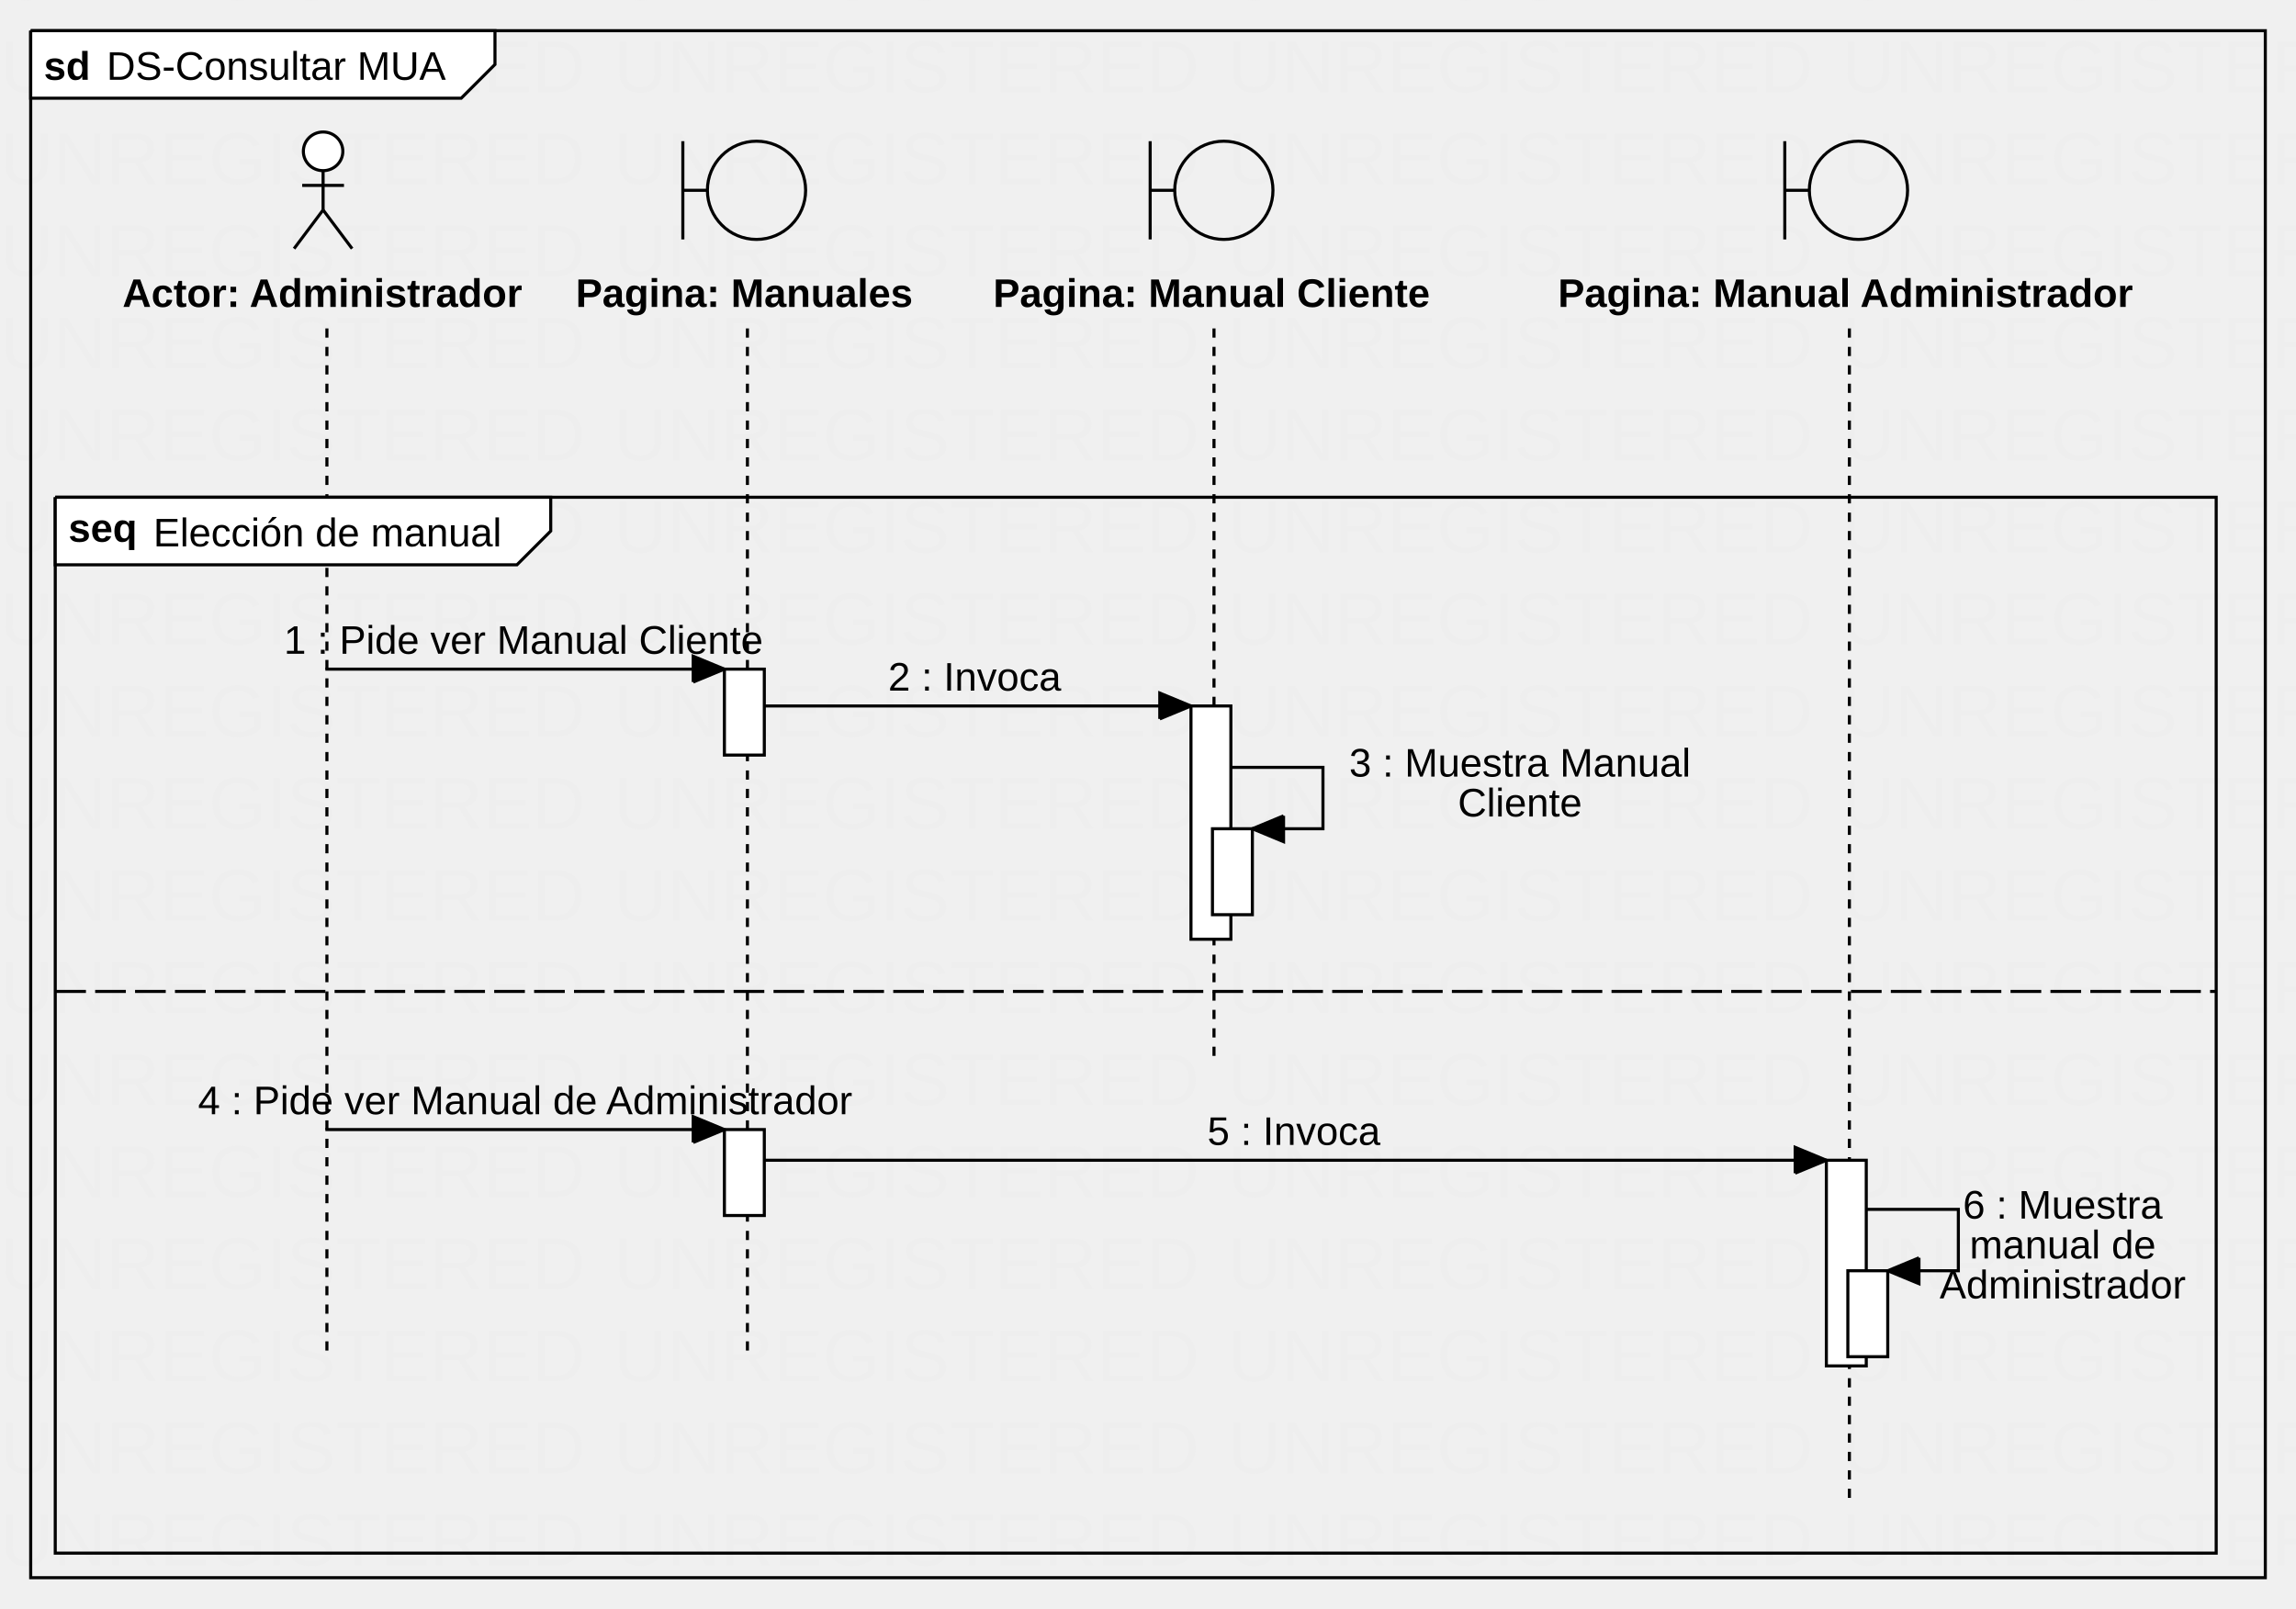
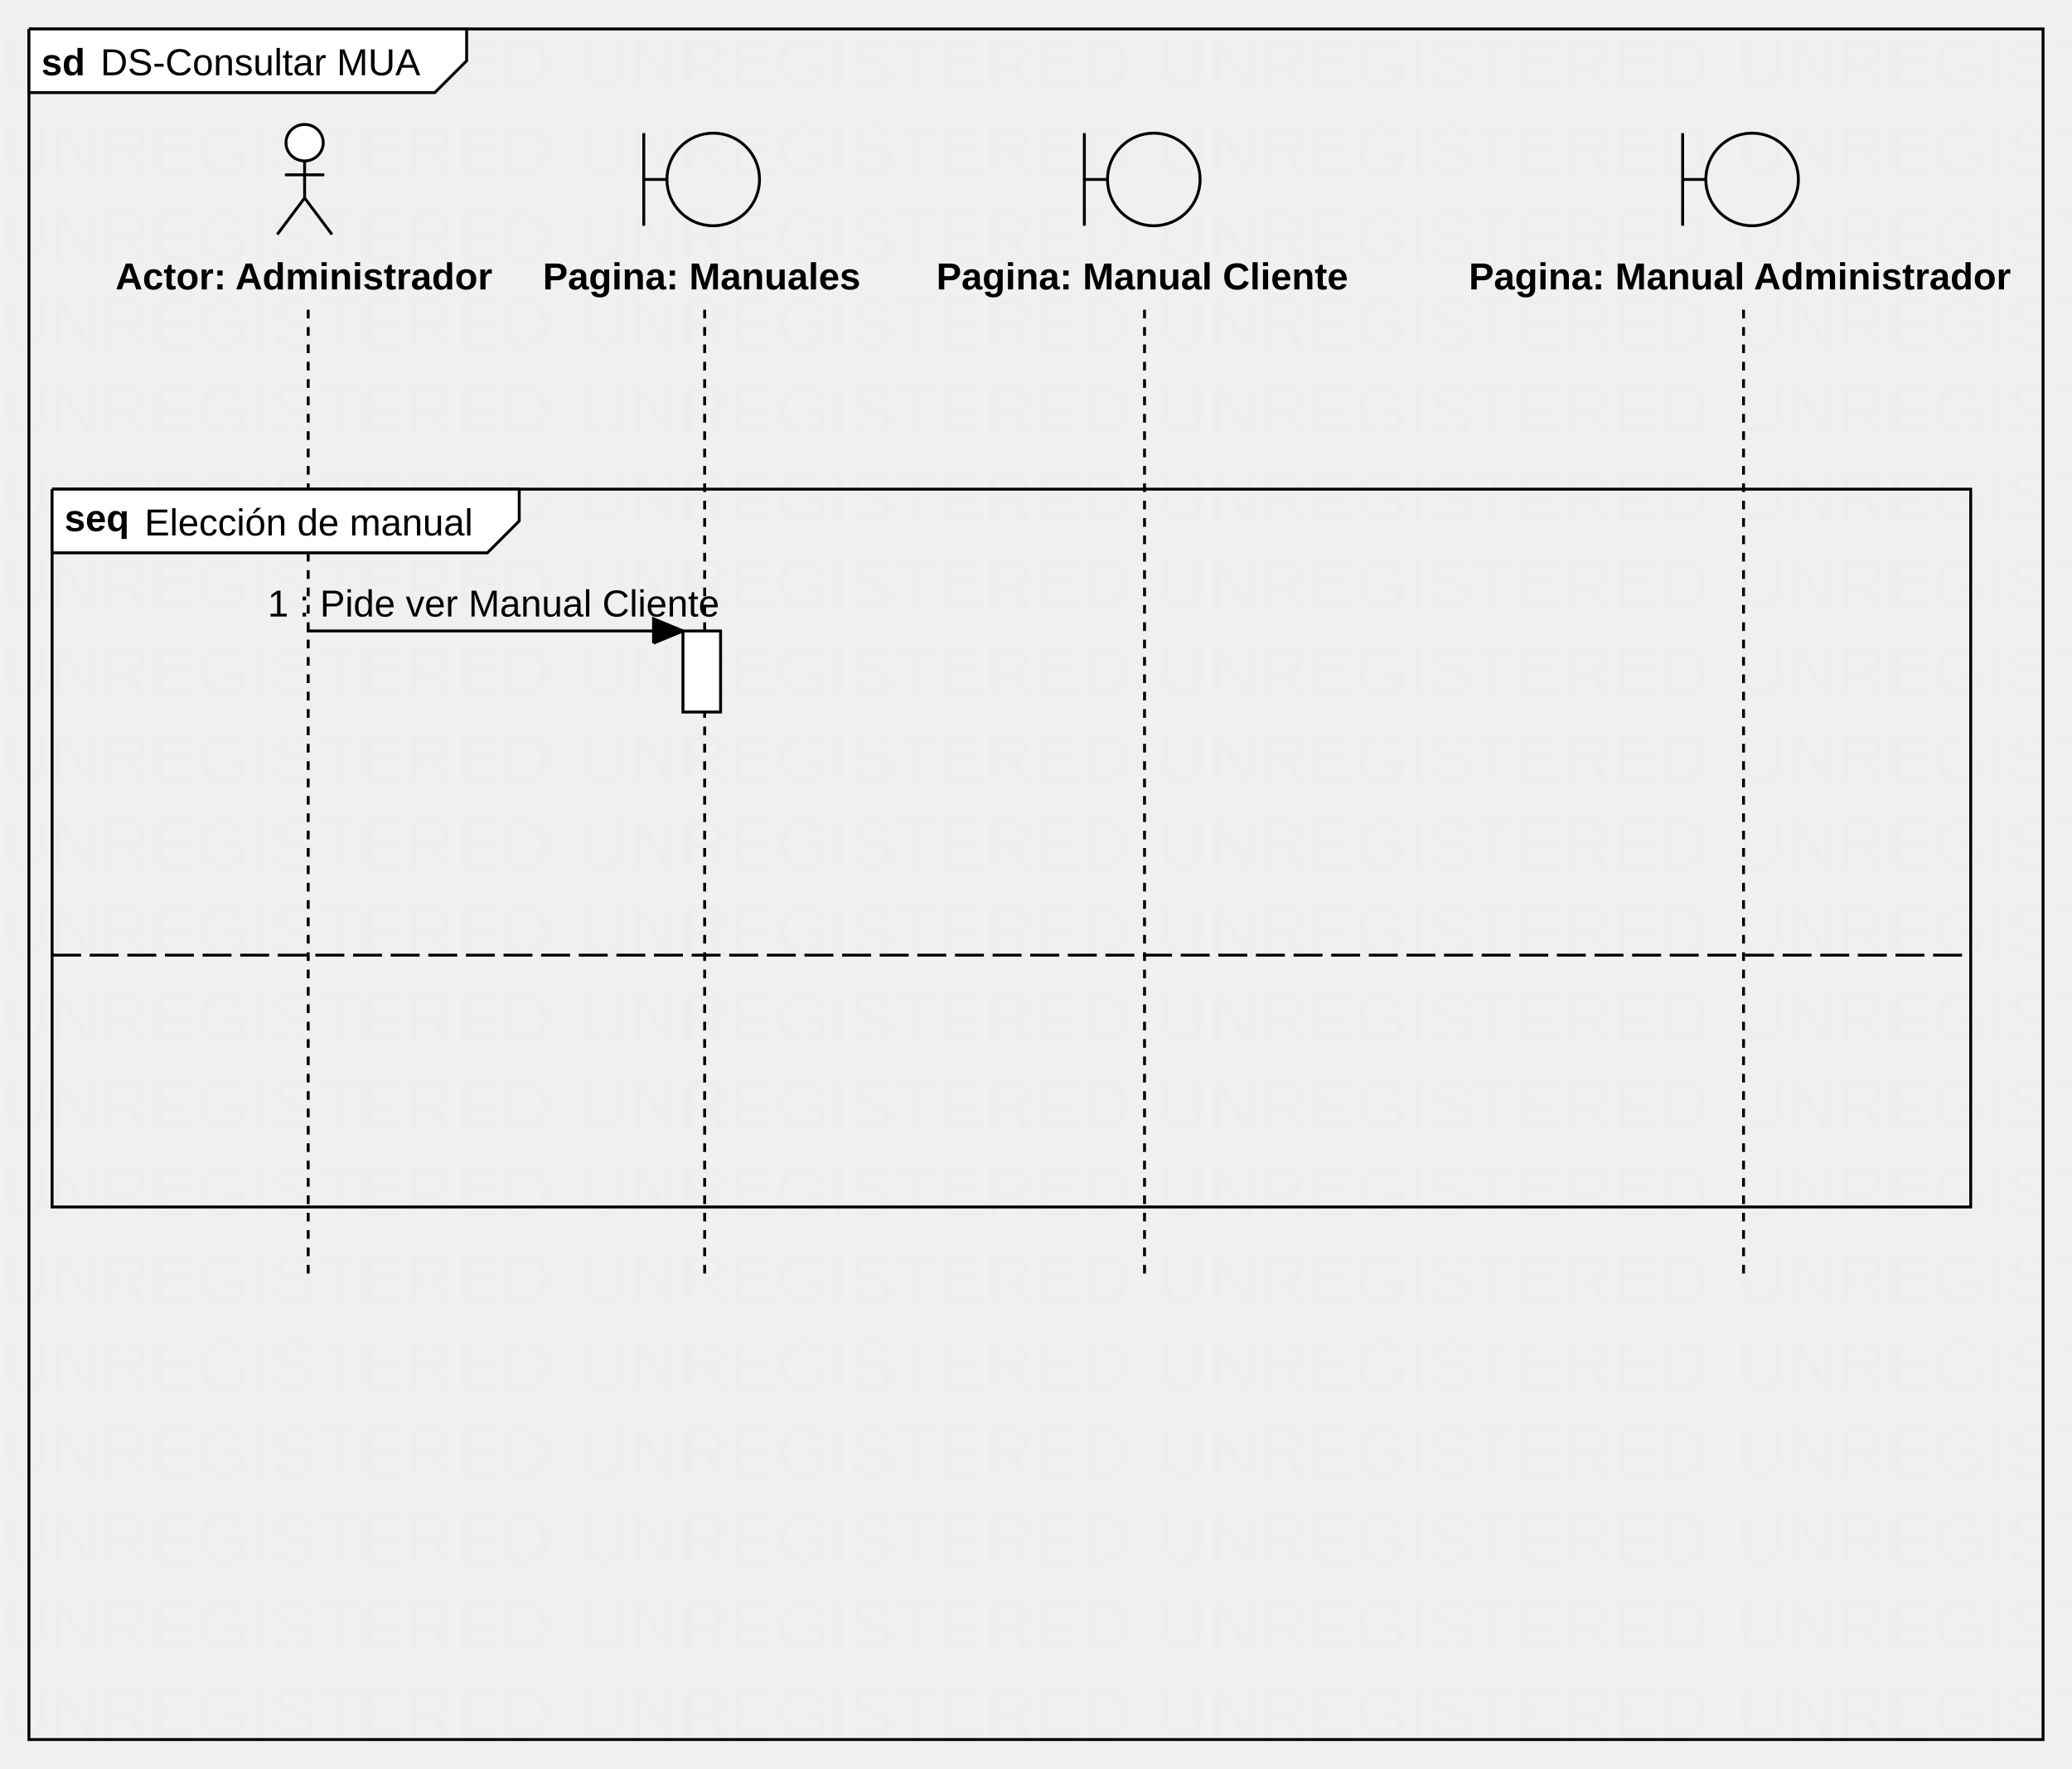
- <svg xmlns="http://www.w3.org/2000/svg" version="1.1" width="748" height="524">
+ <svg xmlns="http://www.w3.org/2000/svg" version="1.1" width="716" height="611">
  <defs />
  <g>
    <text fill="#eeeeee" stroke="none" font-family="Arial" font-size="24px" font-style="normal" font-weight="normal" text-decoration="none" x="0" y="0">UNREGISTERED</text>
    <text fill="#eeeeee" stroke="none" font-family="Arial" font-size="24px" font-style="normal" font-weight="normal" text-decoration="none" x="0" y="30">UNREGISTERED</text>
    <text fill="#eeeeee" stroke="none" font-family="Arial" font-size="24px" font-style="normal" font-weight="normal" text-decoration="none" x="0" y="60">UNREGISTERED</text>
    <text fill="#eeeeee" stroke="none" font-family="Arial" font-size="24px" font-style="normal" font-weight="normal" text-decoration="none" x="0" y="90">UNREGISTERED</text>
    <text fill="#eeeeee" stroke="none" font-family="Arial" font-size="24px" font-style="normal" font-weight="normal" text-decoration="none" x="0" y="120">UNREGISTERED</text>
    <text fill="#eeeeee" stroke="none" font-family="Arial" font-size="24px" font-style="normal" font-weight="normal" text-decoration="none" x="0" y="150">UNREGISTERED</text>
    <text fill="#eeeeee" stroke="none" font-family="Arial" font-size="24px" font-style="normal" font-weight="normal" text-decoration="none" x="0" y="180">UNREGISTERED</text>
    <text fill="#eeeeee" stroke="none" font-family="Arial" font-size="24px" font-style="normal" font-weight="normal" text-decoration="none" x="0" y="210">UNREGISTERED</text>
    <text fill="#eeeeee" stroke="none" font-family="Arial" font-size="24px" font-style="normal" font-weight="normal" text-decoration="none" x="0" y="240">UNREGISTERED</text>
    <text fill="#eeeeee" stroke="none" font-family="Arial" font-size="24px" font-style="normal" font-weight="normal" text-decoration="none" x="0" y="270">UNREGISTERED</text>
    <text fill="#eeeeee" stroke="none" font-family="Arial" font-size="24px" font-style="normal" font-weight="normal" text-decoration="none" x="0" y="300">UNREGISTERED</text>
    <text fill="#eeeeee" stroke="none" font-family="Arial" font-size="24px" font-style="normal" font-weight="normal" text-decoration="none" x="0" y="330">UNREGISTERED</text>
    <text fill="#eeeeee" stroke="none" font-family="Arial" font-size="24px" font-style="normal" font-weight="normal" text-decoration="none" x="0" y="360">UNREGISTERED</text>
    <text fill="#eeeeee" stroke="none" font-family="Arial" font-size="24px" font-style="normal" font-weight="normal" text-decoration="none" x="0" y="390">UNREGISTERED</text>
    <text fill="#eeeeee" stroke="none" font-family="Arial" font-size="24px" font-style="normal" font-weight="normal" text-decoration="none" x="0" y="420">UNREGISTERED</text>
    <text fill="#eeeeee" stroke="none" font-family="Arial" font-size="24px" font-style="normal" font-weight="normal" text-decoration="none" x="0" y="450">UNREGISTERED</text>
    <text fill="#eeeeee" stroke="none" font-family="Arial" font-size="24px" font-style="normal" font-weight="normal" text-decoration="none" x="0" y="480">UNREGISTERED</text>
    <text fill="#eeeeee" stroke="none" font-family="Arial" font-size="24px" font-style="normal" font-weight="normal" text-decoration="none" x="0" y="510">UNREGISTERED</text>
+     <text fill="#eeeeee" stroke="none" font-family="Arial" font-size="24px" font-style="normal" font-weight="normal" text-decoration="none" x="0" y="540">UNREGISTERED</text>
+     <text fill="#eeeeee" stroke="none" font-family="Arial" font-size="24px" font-style="normal" font-weight="normal" text-decoration="none" x="0" y="570">UNREGISTERED</text>
+     <text fill="#eeeeee" stroke="none" font-family="Arial" font-size="24px" font-style="normal" font-weight="normal" text-decoration="none" x="0" y="600">UNREGISTERED</text>
    <text fill="#eeeeee" stroke="none" font-family="Arial" font-size="24px" font-style="normal" font-weight="normal" text-decoration="none" x="200" y="0">UNREGISTERED</text>
    <text fill="#eeeeee" stroke="none" font-family="Arial" font-size="24px" font-style="normal" font-weight="normal" text-decoration="none" x="200" y="30">UNREGISTERED</text>
    <text fill="#eeeeee" stroke="none" font-family="Arial" font-size="24px" font-style="normal" font-weight="normal" text-decoration="none" x="200" y="60">UNREGISTERED</text>
    <text fill="#eeeeee" stroke="none" font-family="Arial" font-size="24px" font-style="normal" font-weight="normal" text-decoration="none" x="200" y="90">UNREGISTERED</text>
    <text fill="#eeeeee" stroke="none" font-family="Arial" font-size="24px" font-style="normal" font-weight="normal" text-decoration="none" x="200" y="120">UNREGISTERED</text>
    <text fill="#eeeeee" stroke="none" font-family="Arial" font-size="24px" font-style="normal" font-weight="normal" text-decoration="none" x="200" y="150">UNREGISTERED</text>
    <text fill="#eeeeee" stroke="none" font-family="Arial" font-size="24px" font-style="normal" font-weight="normal" text-decoration="none" x="200" y="180">UNREGISTERED</text>
    <text fill="#eeeeee" stroke="none" font-family="Arial" font-size="24px" font-style="normal" font-weight="normal" text-decoration="none" x="200" y="210">UNREGISTERED</text>
    <text fill="#eeeeee" stroke="none" font-family="Arial" font-size="24px" font-style="normal" font-weight="normal" text-decoration="none" x="200" y="240">UNREGISTERED</text>
    <text fill="#eeeeee" stroke="none" font-family="Arial" font-size="24px" font-style="normal" font-weight="normal" text-decoration="none" x="200" y="270">UNREGISTERED</text>
    <text fill="#eeeeee" stroke="none" font-family="Arial" font-size="24px" font-style="normal" font-weight="normal" text-decoration="none" x="200" y="300">UNREGISTERED</text>
    <text fill="#eeeeee" stroke="none" font-family="Arial" font-size="24px" font-style="normal" font-weight="normal" text-decoration="none" x="200" y="330">UNREGISTERED</text>
    <text fill="#eeeeee" stroke="none" font-family="Arial" font-size="24px" font-style="normal" font-weight="normal" text-decoration="none" x="200" y="360">UNREGISTERED</text>
    <text fill="#eeeeee" stroke="none" font-family="Arial" font-size="24px" font-style="normal" font-weight="normal" text-decoration="none" x="200" y="390">UNREGISTERED</text>
    <text fill="#eeeeee" stroke="none" font-family="Arial" font-size="24px" font-style="normal" font-weight="normal" text-decoration="none" x="200" y="420">UNREGISTERED</text>
    <text fill="#eeeeee" stroke="none" font-family="Arial" font-size="24px" font-style="normal" font-weight="normal" text-decoration="none" x="200" y="450">UNREGISTERED</text>
    <text fill="#eeeeee" stroke="none" font-family="Arial" font-size="24px" font-style="normal" font-weight="normal" text-decoration="none" x="200" y="480">UNREGISTERED</text>
    <text fill="#eeeeee" stroke="none" font-family="Arial" font-size="24px" font-style="normal" font-weight="normal" text-decoration="none" x="200" y="510">UNREGISTERED</text>
+     <text fill="#eeeeee" stroke="none" font-family="Arial" font-size="24px" font-style="normal" font-weight="normal" text-decoration="none" x="200" y="540">UNREGISTERED</text>
+     <text fill="#eeeeee" stroke="none" font-family="Arial" font-size="24px" font-style="normal" font-weight="normal" text-decoration="none" x="200" y="570">UNREGISTERED</text>
+     <text fill="#eeeeee" stroke="none" font-family="Arial" font-size="24px" font-style="normal" font-weight="normal" text-decoration="none" x="200" y="600">UNREGISTERED</text>
    <text fill="#eeeeee" stroke="none" font-family="Arial" font-size="24px" font-style="normal" font-weight="normal" text-decoration="none" x="400" y="0">UNREGISTERED</text>
    <text fill="#eeeeee" stroke="none" font-family="Arial" font-size="24px" font-style="normal" font-weight="normal" text-decoration="none" x="400" y="30">UNREGISTERED</text>
    <text fill="#eeeeee" stroke="none" font-family="Arial" font-size="24px" font-style="normal" font-weight="normal" text-decoration="none" x="400" y="60">UNREGISTERED</text>
    <text fill="#eeeeee" stroke="none" font-family="Arial" font-size="24px" font-style="normal" font-weight="normal" text-decoration="none" x="400" y="90">UNREGISTERED</text>
    <text fill="#eeeeee" stroke="none" font-family="Arial" font-size="24px" font-style="normal" font-weight="normal" text-decoration="none" x="400" y="120">UNREGISTERED</text>
    <text fill="#eeeeee" stroke="none" font-family="Arial" font-size="24px" font-style="normal" font-weight="normal" text-decoration="none" x="400" y="150">UNREGISTERED</text>
    <text fill="#eeeeee" stroke="none" font-family="Arial" font-size="24px" font-style="normal" font-weight="normal" text-decoration="none" x="400" y="180">UNREGISTERED</text>
    <text fill="#eeeeee" stroke="none" font-family="Arial" font-size="24px" font-style="normal" font-weight="normal" text-decoration="none" x="400" y="210">UNREGISTERED</text>
    <text fill="#eeeeee" stroke="none" font-family="Arial" font-size="24px" font-style="normal" font-weight="normal" text-decoration="none" x="400" y="240">UNREGISTERED</text>
    <text fill="#eeeeee" stroke="none" font-family="Arial" font-size="24px" font-style="normal" font-weight="normal" text-decoration="none" x="400" y="270">UNREGISTERED</text>
    <text fill="#eeeeee" stroke="none" font-family="Arial" font-size="24px" font-style="normal" font-weight="normal" text-decoration="none" x="400" y="300">UNREGISTERED</text>
    <text fill="#eeeeee" stroke="none" font-family="Arial" font-size="24px" font-style="normal" font-weight="normal" text-decoration="none" x="400" y="330">UNREGISTERED</text>
    <text fill="#eeeeee" stroke="none" font-family="Arial" font-size="24px" font-style="normal" font-weight="normal" text-decoration="none" x="400" y="360">UNREGISTERED</text>
    <text fill="#eeeeee" stroke="none" font-family="Arial" font-size="24px" font-style="normal" font-weight="normal" text-decoration="none" x="400" y="390">UNREGISTERED</text>
    <text fill="#eeeeee" stroke="none" font-family="Arial" font-size="24px" font-style="normal" font-weight="normal" text-decoration="none" x="400" y="420">UNREGISTERED</text>
    <text fill="#eeeeee" stroke="none" font-family="Arial" font-size="24px" font-style="normal" font-weight="normal" text-decoration="none" x="400" y="450">UNREGISTERED</text>
    <text fill="#eeeeee" stroke="none" font-family="Arial" font-size="24px" font-style="normal" font-weight="normal" text-decoration="none" x="400" y="480">UNREGISTERED</text>
    <text fill="#eeeeee" stroke="none" font-family="Arial" font-size="24px" font-style="normal" font-weight="normal" text-decoration="none" x="400" y="510">UNREGISTERED</text>
+     <text fill="#eeeeee" stroke="none" font-family="Arial" font-size="24px" font-style="normal" font-weight="normal" text-decoration="none" x="400" y="540">UNREGISTERED</text>
+     <text fill="#eeeeee" stroke="none" font-family="Arial" font-size="24px" font-style="normal" font-weight="normal" text-decoration="none" x="400" y="570">UNREGISTERED</text>
+     <text fill="#eeeeee" stroke="none" font-family="Arial" font-size="24px" font-style="normal" font-weight="normal" text-decoration="none" x="400" y="600">UNREGISTERED</text>
    <text fill="#eeeeee" stroke="none" font-family="Arial" font-size="24px" font-style="normal" font-weight="normal" text-decoration="none" x="600" y="0">UNREGISTERED</text>
    <text fill="#eeeeee" stroke="none" font-family="Arial" font-size="24px" font-style="normal" font-weight="normal" text-decoration="none" x="600" y="30">UNREGISTERED</text>
    <text fill="#eeeeee" stroke="none" font-family="Arial" font-size="24px" font-style="normal" font-weight="normal" text-decoration="none" x="600" y="60">UNREGISTERED</text>
    <text fill="#eeeeee" stroke="none" font-family="Arial" font-size="24px" font-style="normal" font-weight="normal" text-decoration="none" x="600" y="90">UNREGISTERED</text>
    <text fill="#eeeeee" stroke="none" font-family="Arial" font-size="24px" font-style="normal" font-weight="normal" text-decoration="none" x="600" y="120">UNREGISTERED</text>
    <text fill="#eeeeee" stroke="none" font-family="Arial" font-size="24px" font-style="normal" font-weight="normal" text-decoration="none" x="600" y="150">UNREGISTERED</text>
    <text fill="#eeeeee" stroke="none" font-family="Arial" font-size="24px" font-style="normal" font-weight="normal" text-decoration="none" x="600" y="180">UNREGISTERED</text>
    <text fill="#eeeeee" stroke="none" font-family="Arial" font-size="24px" font-style="normal" font-weight="normal" text-decoration="none" x="600" y="210">UNREGISTERED</text>
    <text fill="#eeeeee" stroke="none" font-family="Arial" font-size="24px" font-style="normal" font-weight="normal" text-decoration="none" x="600" y="240">UNREGISTERED</text>
    <text fill="#eeeeee" stroke="none" font-family="Arial" font-size="24px" font-style="normal" font-weight="normal" text-decoration="none" x="600" y="270">UNREGISTERED</text>
    <text fill="#eeeeee" stroke="none" font-family="Arial" font-size="24px" font-style="normal" font-weight="normal" text-decoration="none" x="600" y="300">UNREGISTERED</text>
    <text fill="#eeeeee" stroke="none" font-family="Arial" font-size="24px" font-style="normal" font-weight="normal" text-decoration="none" x="600" y="330">UNREGISTERED</text>
    <text fill="#eeeeee" stroke="none" font-family="Arial" font-size="24px" font-style="normal" font-weight="normal" text-decoration="none" x="600" y="360">UNREGISTERED</text>
    <text fill="#eeeeee" stroke="none" font-family="Arial" font-size="24px" font-style="normal" font-weight="normal" text-decoration="none" x="600" y="390">UNREGISTERED</text>
    <text fill="#eeeeee" stroke="none" font-family="Arial" font-size="24px" font-style="normal" font-weight="normal" text-decoration="none" x="600" y="420">UNREGISTERED</text>
    <text fill="#eeeeee" stroke="none" font-family="Arial" font-size="24px" font-style="normal" font-weight="normal" text-decoration="none" x="600" y="450">UNREGISTERED</text>
    <text fill="#eeeeee" stroke="none" font-family="Arial" font-size="24px" font-style="normal" font-weight="normal" text-decoration="none" x="600" y="480">UNREGISTERED</text>
    <text fill="#eeeeee" stroke="none" font-family="Arial" font-size="24px" font-style="normal" font-weight="normal" text-decoration="none" x="600" y="510">UNREGISTERED</text>
-     <g transform="translate(2,2) scale(1,1)">
-       <path fill="none" stroke="#000000" d="M 8 8 L 736 8 L 736 512 L 8 512 L 8 8" stroke-miterlimit="10" />
+     <text fill="#eeeeee" stroke="none" font-family="Arial" font-size="24px" font-style="normal" font-weight="normal" text-decoration="none" x="600" y="540">UNREGISTERED</text>
+     <text fill="#eeeeee" stroke="none" font-family="Arial" font-size="24px" font-style="normal" font-weight="normal" text-decoration="none" x="600" y="570">UNREGISTERED</text>
+     <text fill="#eeeeee" stroke="none" font-family="Arial" font-size="24px" font-style="normal" font-weight="normal" text-decoration="none" x="600" y="600">UNREGISTERED</text>
+     <g transform="translate(2,2) scale(1,1)">
+       <path fill="none" stroke="#000000" d="M 8 8 L 704 8 L 704 599 L 8 599 L 8 8" stroke-miterlimit="10" />
    </g>
    <g transform="translate(2,2) scale(1,1)">
      <path fill="#ffffff" stroke="none" d="M 8 8 L 8 30 L 148.255 30 L 159.255 19 L 159.255 8 L 8 8" />
    </g>
    <g transform="translate(2,2) scale(1,1)">
      <path fill="none" stroke="#000000" d="M 8 8 L 8 30 L 148.255 30 L 159.255 19 L 159.255 8 L 8 8 L 8 8" stroke-miterlimit="10" />
    </g>
    <g transform="translate(2,2) scale(1,1)">
      <g>
        <path fill="none" stroke="none" />
        <text fill="#000000" stroke="none" font-family="Arial" font-size="13px" font-style="normal" font-weight="normal" text-decoration="none" x="32.73" y="24">DS-Consultar MUA</text>
      </g>
    </g>
    <g transform="translate(2,2) scale(1,1)">
      <g>
        <path fill="none" stroke="none" />
        <text fill="#000000" stroke="none" font-family="Arial" font-size="13px" font-style="normal" font-weight="bold" text-decoration="none" x="12.28" y="24">sd</text>
      </g>
    </g>
    <g transform="translate(2,2) scale(1,1)">
      <path fill="#ffffff" stroke="none" d="M 96.83 47.3 C 96.83 43.821 99.709 41 103.26 41 C 106.81 41 109.689 43.821 109.689 47.3 C 109.689 50.779 106.81 53.6 103.26 53.6 C 99.709 53.6 96.83 50.779 96.83 47.3 Z" />
    </g>
    <g transform="translate(2,2) scale(1,1)">
      <path fill="none" stroke="#000000" d="M 96.83 47.3 C 96.83 43.821 99.709 41 103.26 41 C 106.81 41 109.689 43.821 109.689 47.3 C 109.689 50.779 106.81 53.6 103.26 53.6 C 99.709 53.6 96.83 50.779 96.83 47.3 Z" stroke-miterlimit="10" />
    </g>
    <g transform="translate(2,2) scale(1,1)">
      <path fill="none" stroke="#000000" d="M 103.26 53.6 L 103.26 66.4" stroke-miterlimit="10" />
    </g>
    <g transform="translate(2,2) scale(1,1)">
      <path fill="none" stroke="#000000" d="M 96.452 58.4 L 110.067 58.4" stroke-miterlimit="10" />
    </g>
    <g transform="translate(2,2) scale(1,1)">
      <path fill="none" stroke="#000000" d="M 103.26 66.4 L 93.805 79" stroke-miterlimit="10" />
    </g>
    <g transform="translate(2,2) scale(1,1)">
      <path fill="none" stroke="#000000" d="M 103.26 66.4 L 112.714 79" stroke-miterlimit="10" />
    </g>
    <g transform="translate(2,2) scale(1,1)">
      <g>
        <path fill="none" stroke="none" />
        <text fill="#000000" stroke="none" font-family="Arial" font-size="13px" font-style="normal" font-weight="bold" text-decoration="none" x="37.895" y="98">Actor: Administrador</text>
      </g>
    </g>
    <g transform="translate(2,2) scale(1,1)">
      <path fill="none" stroke="#000000" d="M 104.5 105 L 104.5 440" stroke-miterlimit="10" stroke-dasharray="3" />
    </g>
    <g transform="translate(2,2) scale(1,1)">
      <path fill="none" stroke="#000000" d="M 228.46 60 C 228.46 51.163 235.623 44 244.46 44 C 253.297 44 260.46 51.163 260.46 60 C 260.46 68.837 253.297 76 244.46 76 C 235.623 76 228.46 68.837 228.46 60 Z" stroke-miterlimit="10" />
    </g>
    <g transform="translate(2,2) scale(1,1)">
      <path fill="none" stroke="#000000" d="M 220.46 44 L 220.46 76" stroke-miterlimit="10" />
    </g>
    <g transform="translate(2,2) scale(1,1)">
      <path fill="none" stroke="#000000" d="M 220.46 60 L 228.46 60" stroke-miterlimit="10" />
    </g>
    <g transform="translate(2,2) scale(1,1)">
      <g>
        <path fill="none" stroke="none" />
        <text fill="#000000" stroke="none" font-family="Arial" font-size="13px" font-style="normal" font-weight="bold" text-decoration="none" x="185.556" y="98">Pagina: Manuales</text>
      </g>
    </g>
    <g transform="translate(2,2) scale(1,1)">
-       <path fill="none" stroke="#000000" d="M 241.5 105 L 241.5 441" stroke-miterlimit="10" stroke-dasharray="3" />
+       <path fill="none" stroke="#000000" d="M 241.5 105 L 241.5 440" stroke-miterlimit="10" stroke-dasharray="3" />
    </g>
    <g transform="translate(2,2) scale(1,1)">
      <path fill="none" stroke="#000000" d="M 380.707 60 C 380.707 51.163 387.87 44 396.707 44 C 405.543 44 412.707 51.163 412.707 60 C 412.707 68.837 405.543 76 396.707 76 C 387.87 76 380.707 68.837 380.707 60 Z" stroke-miterlimit="10" />
    </g>
    <g transform="translate(2,2) scale(1,1)">
      <path fill="none" stroke="#000000" d="M 372.707 44 L 372.707 76" stroke-miterlimit="10" />
    </g>
    <g transform="translate(2,2) scale(1,1)">
      <path fill="none" stroke="#000000" d="M 372.707 60 L 380.707 60" stroke-miterlimit="10" />
    </g>
    <g transform="translate(2,2) scale(1,1)">
      <g>
        <path fill="none" stroke="none" />
        <text fill="#000000" stroke="none" font-family="Arial" font-size="13px" font-style="normal" font-weight="bold" text-decoration="none" x="321.556" y="98">Pagina: Manual Cliente</text>
      </g>
    </g>
    <g transform="translate(2,2) scale(1,1)">
-       <path fill="none" stroke="#000000" d="M 393.5 105 L 393.5 344" stroke-miterlimit="10" stroke-dasharray="3" />
+       <path fill="none" stroke="#000000" d="M 393.5 105 L 393.5 440" stroke-miterlimit="10" stroke-dasharray="3" />
    </g>
    <g transform="translate(2,2) scale(1,1)">
      <path fill="none" stroke="#000000" d="M 587.457 60 C 587.457 51.163 594.62 44 603.457 44 C 612.293 44 619.457 51.163 619.457 60 C 619.457 68.837 612.293 76 603.457 76 C 594.62 76 587.457 68.837 587.457 60 Z" stroke-miterlimit="10" />
    </g>
    <g transform="translate(2,2) scale(1,1)">
      <path fill="none" stroke="#000000" d="M 579.457 44 L 579.457 76" stroke-miterlimit="10" />
    </g>
    <g transform="translate(2,2) scale(1,1)">
      <path fill="none" stroke="#000000" d="M 579.457 60 L 587.457 60" stroke-miterlimit="10" />
    </g>
    <g transform="translate(2,2) scale(1,1)">
      <g>
        <path fill="none" stroke="none" />
        <text fill="#000000" stroke="none" font-family="Arial" font-size="13px" font-style="normal" font-weight="bold" text-decoration="none" x="505.556" y="98">Pagina: Manual Administrador</text>
      </g>
    </g>
    <g transform="translate(2,2) scale(1,1)">
-       <path fill="none" stroke="#000000" d="M 600.5 105 L 600.5 488" stroke-miterlimit="10" stroke-dasharray="3" />
+       <path fill="none" stroke="#000000" d="M 600.5 105 L 600.5 440" stroke-miterlimit="10" stroke-dasharray="3" />
    </g>
    <g transform="translate(2,2) scale(1,1)">
      <path fill="none" stroke="#000000" d="M 104 216 L 234 216" stroke-miterlimit="10" />
    </g>
    <g transform="translate(2,2) scale(1,1)">
      <path fill="#000000" stroke="none" d="M 223.837 220.21 L 234 216 L 223.837 211.79" />
    </g>
    <g transform="translate(2,2) scale(1,1)">
      <path fill="none" stroke="#000000" d="M 223.837 220.21 L 234 216 L 223.837 211.79 L 223.837 220.21" stroke-miterlimit="10" />
    </g>
    <g transform="translate(2,2) scale(1,1)">
      <g>
        <path fill="none" stroke="none" />
        <text fill="#000000" stroke="none" font-family="Arial" font-size="13px" font-style="normal" font-weight="normal" text-decoration="none" x="90.5" y="211">1 : Pide ver Manual Cliente</text>
      </g>
    </g>
    <g transform="translate(2,2) scale(1,1)">
      <rect fill="#ffffff" stroke="none" x="234" y="216" width="13" height="28" />
    </g>
    <g transform="translate(2,2) scale(1,1)">
      <path fill="none" stroke="#000000" d="M 234 216 L 247 216 L 247 244 L 234 244 L 234 216 Z Z" stroke-miterlimit="10" />
    </g>
    <g transform="translate(2,2) scale(1,1)">
-       <path fill="none" stroke="#000000" d="M 247 228 L 386 228" stroke-miterlimit="10" />
-     </g>
-     <g transform="translate(2,2) scale(1,1)">
-       <path fill="#000000" stroke="none" d="M 375.837 232.21 L 386 228 L 375.837 223.79" />
-     </g>
-     <g transform="translate(2,2) scale(1,1)">
-       <path fill="none" stroke="#000000" d="M 375.837 232.21 L 386 228 L 375.837 223.79 L 375.837 232.21" stroke-miterlimit="10" />
-     </g>
-     <g transform="translate(2,2) scale(1,1)">
-       <g>
-         <path fill="none" stroke="none" />
-         <text fill="#000000" stroke="none" font-family="Arial" font-size="13px" font-style="normal" font-weight="normal" text-decoration="none" x="287.339" y="223">2 : Invoca</text>
-       </g>
-     </g>
-     <g transform="translate(2,2) scale(1,1)">
-       <rect fill="#ffffff" stroke="none" x="386" y="228" width="13" height="76" />
-     </g>
-     <g transform="translate(2,2) scale(1,1)">
-       <path fill="none" stroke="#000000" d="M 386 228 L 399 228 L 399 304 L 386 304 L 386 228 Z Z" stroke-miterlimit="10" />
-     </g>
-     <g transform="translate(2,2) scale(1,1)">
-       <path fill="none" stroke="#000000" d="M 399 248 L 429 248 L 429 268 L 406 268" stroke-miterlimit="10" />
-     </g>
-     <g transform="translate(2,2) scale(1,1)">
-       <path fill="#000000" stroke="none" d="M 416.163 263.79 L 406 268 L 416.163 272.21" />
-     </g>
-     <g transform="translate(2,2) scale(1,1)">
-       <path fill="none" stroke="#000000" d="M 416.163 263.79 L 406 268 L 416.163 272.21 L 416.163 263.79" stroke-miterlimit="10" />
-     </g>
-     <g transform="translate(2,2) scale(1,1)">
-       <g>
-         <path fill="none" stroke="none" />
-         <text fill="#000000" stroke="none" font-family="Arial" font-size="13px" font-style="normal" font-weight="normal" text-decoration="none" x="437.539" y="251">3 : Muestra Manual</text>
-         <text fill="#000000" stroke="none" font-family="Arial" font-size="13px" font-style="normal" font-weight="normal" text-decoration="none" x="472.943" y="264">Cliente</text>
-       </g>
-     </g>
-     <g transform="translate(2,2) scale(1,1)">
-       <rect fill="#ffffff" stroke="none" x="393" y="268" width="13" height="28" />
-     </g>
-     <g transform="translate(2,2) scale(1,1)">
-       <path fill="none" stroke="#000000" d="M 393 268 L 406 268 L 406 296 L 393 296 L 393 268 Z Z" stroke-miterlimit="10" />
-     </g>
-     <g transform="translate(2,2) scale(1,1)">
-       <path fill="none" stroke="#000000" d="M 104 366 L 234 366" stroke-miterlimit="10" />
-     </g>
-     <g transform="translate(2,2) scale(1,1)">
-       <path fill="#000000" stroke="none" d="M 223.837 370.21 L 234 366 L 223.837 361.79" />
-     </g>
-     <g transform="translate(2,2) scale(1,1)">
-       <path fill="none" stroke="#000000" d="M 223.837 370.21 L 234 366 L 223.837 361.79 L 223.837 370.21" stroke-miterlimit="10" />
-     </g>
-     <g transform="translate(2,2) scale(1,1)">
-       <g>
-         <path fill="none" stroke="none" />
-         <text fill="#000000" stroke="none" font-family="Arial" font-size="13px" font-style="normal" font-weight="normal" text-decoration="none" x="62.5" y="361">4 : Pide ver Manual de Administrador</text>
-       </g>
-     </g>
-     <g transform="translate(2,2) scale(1,1)">
-       <rect fill="#ffffff" stroke="none" x="234" y="366" width="13" height="28" />
-     </g>
-     <g transform="translate(2,2) scale(1,1)">
-       <path fill="none" stroke="#000000" d="M 234 366 L 247 366 L 247 394 L 234 394 L 234 366 Z Z" stroke-miterlimit="10" />
-     </g>
-     <g transform="translate(2,2) scale(1,1)">
-       <path fill="none" stroke="#000000" d="M 247 376 L 593 376" stroke-miterlimit="10" />
-     </g>
-     <g transform="translate(2,2) scale(1,1)">
-       <path fill="#000000" stroke="none" d="M 582.837 380.21 L 593 376 L 582.837 371.79" />
-     </g>
-     <g transform="translate(2,2) scale(1,1)">
-       <path fill="none" stroke="#000000" d="M 582.837 380.21 L 593 376 L 582.837 371.79 L 582.837 380.21" stroke-miterlimit="10" />
-     </g>
-     <g transform="translate(2,2) scale(1,1)">
-       <g>
-         <path fill="none" stroke="none" />
-         <text fill="#000000" stroke="none" font-family="Arial" font-size="13px" font-style="normal" font-weight="normal" text-decoration="none" x="391.339" y="371">5 : Invoca</text>
-       </g>
-     </g>
-     <g transform="translate(2,2) scale(1,1)">
-       <rect fill="#ffffff" stroke="none" x="593" y="376" width="13" height="67" />
-     </g>
-     <g transform="translate(2,2) scale(1,1)">
-       <path fill="none" stroke="#000000" d="M 593 376 L 606 376 L 606 443 L 593 443 L 593 376 Z Z" stroke-miterlimit="10" />
-     </g>
-     <g transform="translate(2,2) scale(1,1)">
-       <path fill="none" stroke="#000000" d="M 606 392 L 636 392 L 636 412 L 613 412" stroke-miterlimit="10" />
-     </g>
-     <g transform="translate(2,2) scale(1,1)">
-       <path fill="#000000" stroke="none" d="M 623.163 407.79 L 613 412 L 623.163 416.21" />
-     </g>
-     <g transform="translate(2,2) scale(1,1)">
-       <path fill="none" stroke="#000000" d="M 623.163 407.79 L 613 412 L 623.163 416.21 L 623.163 407.79" stroke-miterlimit="10" />
-     </g>
-     <g transform="translate(2,2) scale(1,1)">
-       <g>
-         <path fill="none" stroke="none" />
-         <text fill="#000000" stroke="none" font-family="Arial" font-size="13px" font-style="normal" font-weight="normal" text-decoration="none" x="637.487" y="395">6 : Muestra</text>
-         <text fill="#000000" stroke="none" font-family="Arial" font-size="13px" font-style="normal" font-weight="normal" text-decoration="none" x="639.646" y="408">manual de</text>
-         <text fill="#000000" stroke="none" font-family="Arial" font-size="13px" font-style="normal" font-weight="normal" text-decoration="none" x="629.902" y="421">Administrador</text>
-       </g>
-     </g>
-     <g transform="translate(2,2) scale(1,1)">
-       <rect fill="#ffffff" stroke="none" x="600" y="412" width="13" height="28" />
-     </g>
-     <g transform="translate(2,2) scale(1,1)">
-       <path fill="none" stroke="#000000" d="M 600 412 L 613 412 L 613 440 L 600 440 L 600 412 Z Z" stroke-miterlimit="10" />
-     </g>
-     <g transform="translate(2,2) scale(1,1)">
-       <path fill="none" stroke="#000000" d="M 16 160 L 720 160 L 720 504 L 16 504 L 16 160" stroke-miterlimit="10" />
-     </g>
-     <g transform="translate(2,2) scale(1,1)">
-       <path fill="#ffffff" stroke="none" d="M 16 160 L 16 182 L 166.418 182 L 177.418 171 L 177.418 160 L 16 160" />
-     </g>
-     <g transform="translate(2,2) scale(1,1)">
-       <path fill="none" stroke="#000000" d="M 16 160 L 16 182 L 166.418 182 L 177.418 171 L 177.418 160 L 16 160 L 16 160" stroke-miterlimit="10" />
-     </g>
-     <g transform="translate(2,2) scale(1,1)">
-       <g>
-         <path fill="none" stroke="none" />
-         <text fill="#000000" stroke="none" font-family="Arial" font-size="13px" font-style="normal" font-weight="normal" text-decoration="none" x="47.96" y="176">Elección de manual</text>
-       </g>
-     </g>
-     <g transform="translate(2,2) scale(1,1)">
-       <g>
-         <path fill="none" stroke="none" />
-         <text fill="#000000" stroke="none" font-family="Arial" font-size="13px" font-style="normal" font-weight="bold" text-decoration="none" x="20.28" y="174.5">seq</text>
-       </g>
-     </g>
-     <g transform="translate(2,2) scale(1,1)">
-       <path fill="none" stroke="#000000" d="M 16 321 L 720 321" stroke-miterlimit="10" stroke-dasharray="10,3" />
+       <path fill="none" stroke="#000000" d="M 16 167 L 679 167 L 679 415 L 16 415 L 16 167" stroke-miterlimit="10" />
+     </g>
+     <g transform="translate(2,2) scale(1,1)">
+       <path fill="#ffffff" stroke="none" d="M 16 167 L 16 189 L 166.418 189 L 177.418 178 L 177.418 167 L 16 167" />
+     </g>
+     <g transform="translate(2,2) scale(1,1)">
+       <path fill="none" stroke="#000000" d="M 16 167 L 16 189 L 166.418 189 L 177.418 178 L 177.418 167 L 16 167 L 16 167" stroke-miterlimit="10" />
+     </g>
+     <g transform="translate(2,2) scale(1,1)">
+       <g>
+         <path fill="none" stroke="none" />
+         <text fill="#000000" stroke="none" font-family="Arial" font-size="13px" font-style="normal" font-weight="normal" text-decoration="none" x="47.96" y="183">Elección de manual</text>
+       </g>
+     </g>
+     <g transform="translate(2,2) scale(1,1)">
+       <g>
+         <path fill="none" stroke="none" />
+         <text fill="#000000" stroke="none" font-family="Arial" font-size="13px" font-style="normal" font-weight="bold" text-decoration="none" x="20.28" y="181.5">seq</text>
+       </g>
+     </g>
+     <g transform="translate(2,2) scale(1,1)">
+       <path fill="none" stroke="#000000" d="M 16 328 L 679 328" stroke-miterlimit="10" stroke-dasharray="10,3" />
    </g>
  </g>
</svg>
